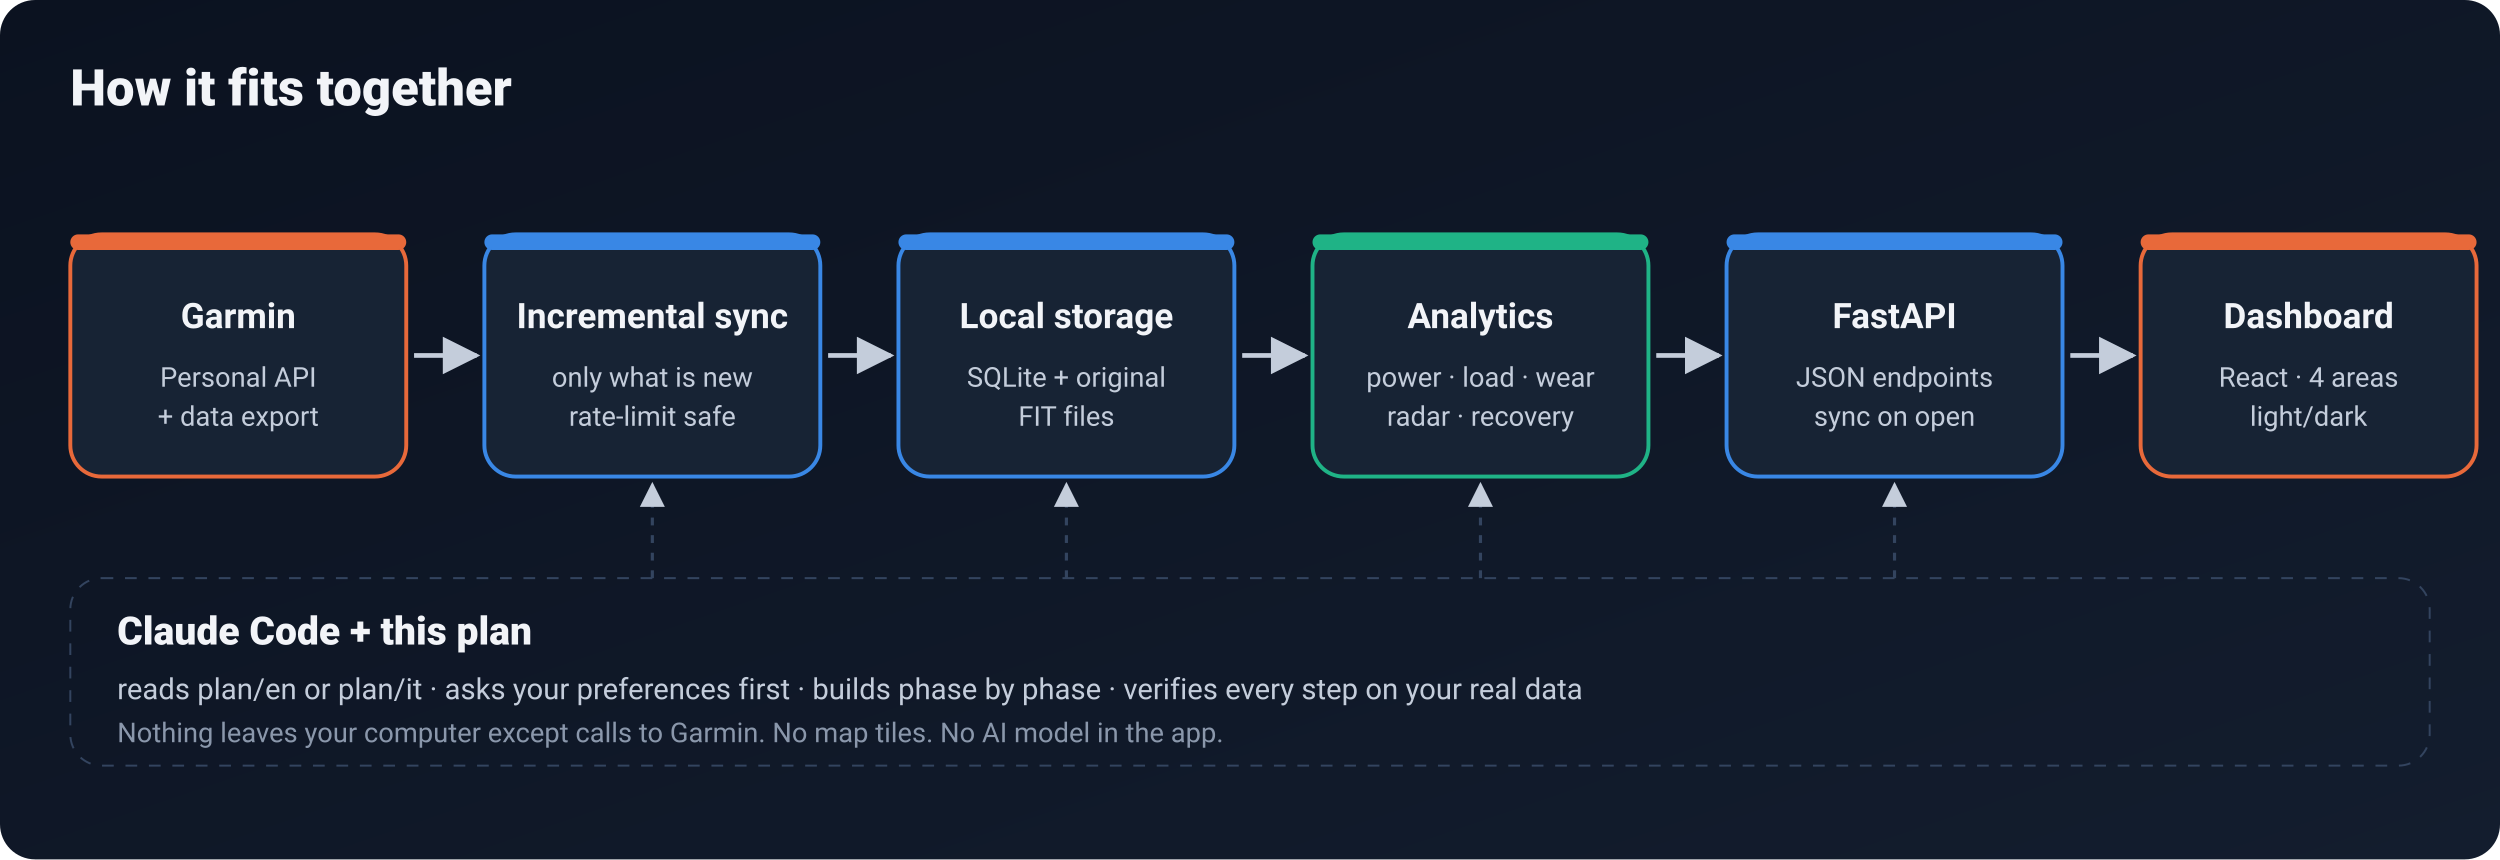
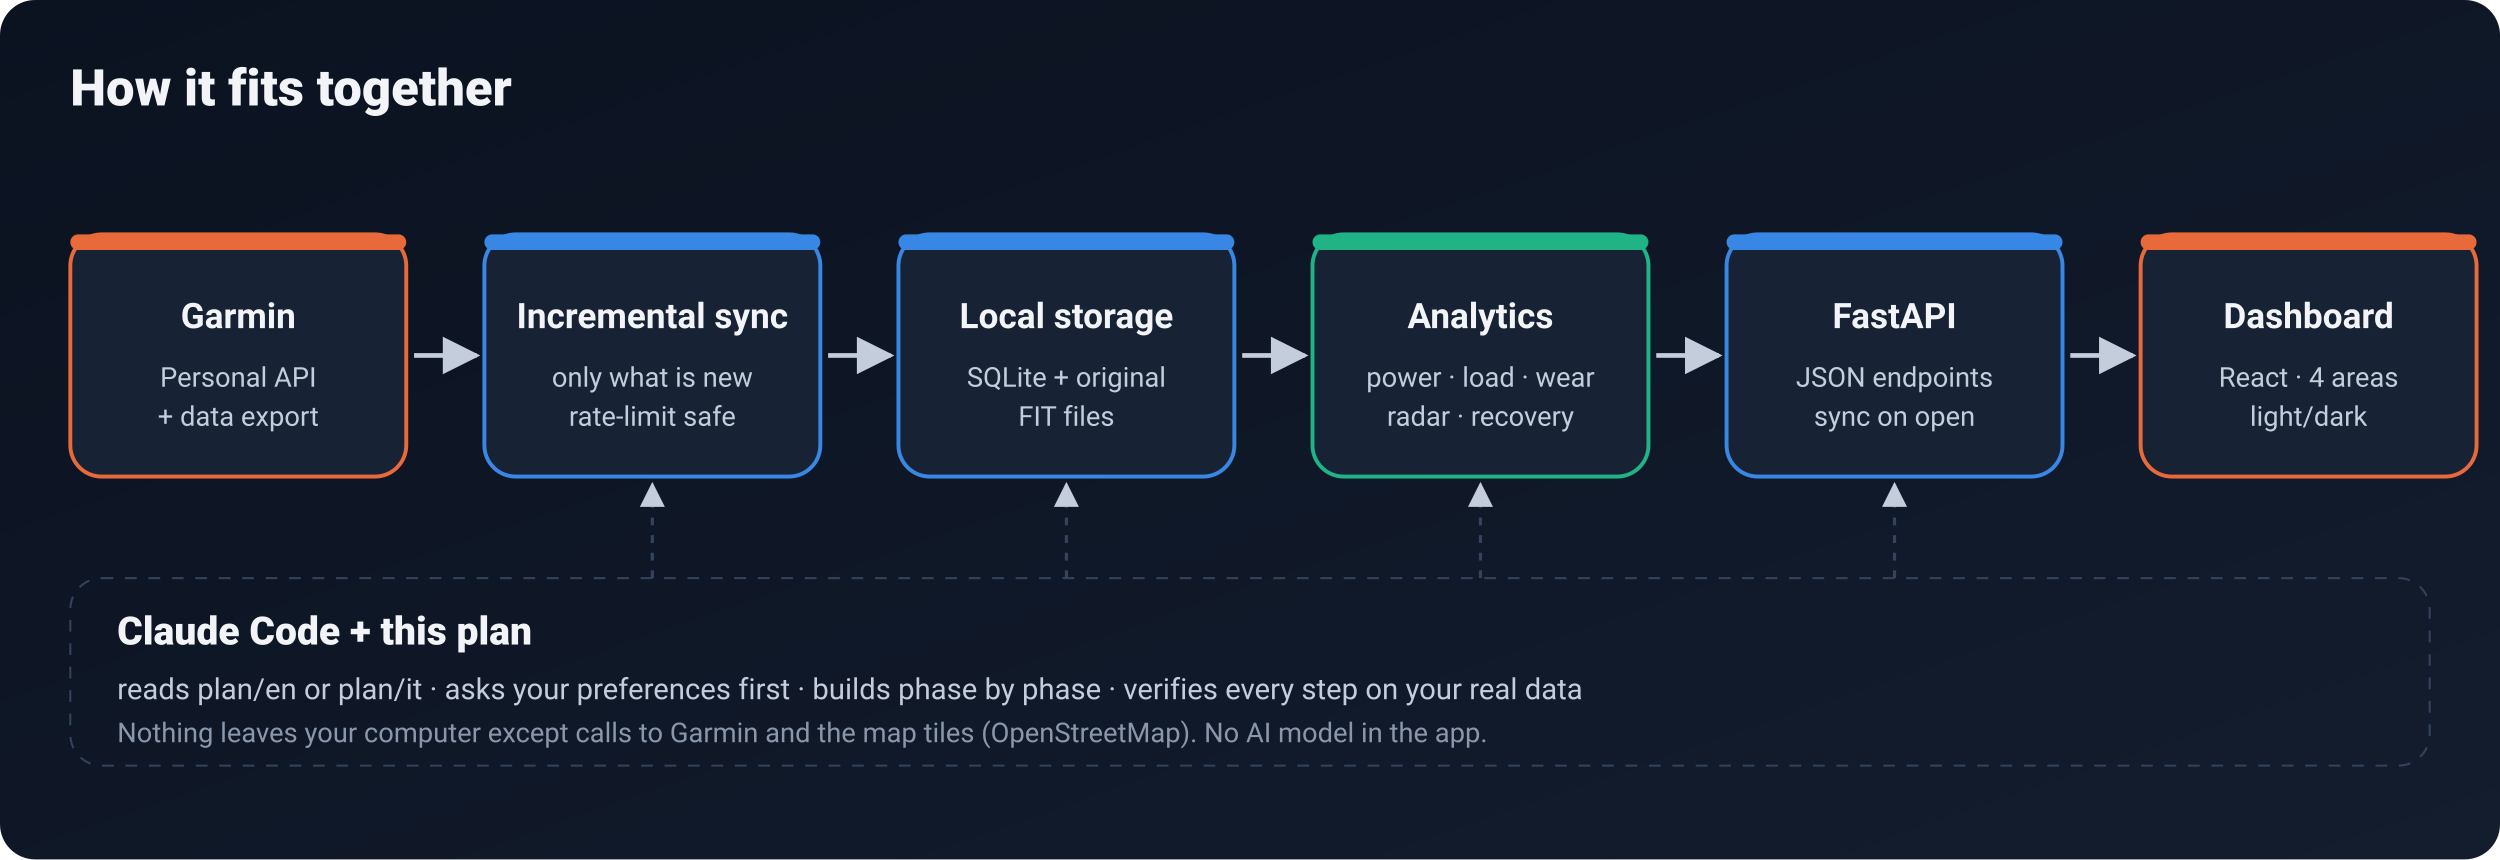
<svg xmlns="http://www.w3.org/2000/svg" viewBox="0 0 1280 440" width="1280" height="440" role="img" aria-label="Architecture: Garmin to SQLite to analytics to API to dashboard, driven by Claude Code and this plan" font-family="system-ui, -apple-system, 'Segoe UI', Roboto, 'Helvetica Neue', Arial, sans-serif">
  <defs>
    <linearGradient id="bg" x1="0" y1="0" x2="1" y2="1">
      <stop offset="0" stop-color="#0b1220" />
      <stop offset="1" stop-color="#131d2e" />
    </linearGradient>
    <radialGradient id="glowB" cx="0.5" cy="0.5" r="0.5">
      <stop offset="0" stop-color="#3987e5" stop-opacity=".55" />
      <stop offset="1" stop-color="#3987e5" stop-opacity="0" />
    </radialGradient>
    <radialGradient id="glowO" cx="0.5" cy="0.5" r="0.5">
      <stop offset="0" stop-color="#e8693a" stop-opacity=".45" />
      <stop offset="1" stop-color="#e8693a" stop-opacity="0" />
    </radialGradient>
    <linearGradient id="areaB" x1="0" y1="0" x2="0" y2="1">
      <stop offset="0" stop-color="#3987e5" stop-opacity=".45" />
      <stop offset="1" stop-color="#3987e5" stop-opacity="0" />
    </linearGradient>
    <linearGradient id="word" x1="0" y1="0" x2="1" y2="0">
      <stop offset="0" stop-color="#ffffff" />
      <stop offset="1" stop-color="#cfe0ff" />
    </linearGradient>
    <linearGradient id="ai" x1="0" y1="0" x2="1" y2="1">
      <stop offset="0" stop-color="#ffb36b" />
      <stop offset="1" stop-color="#e8693a" />
    </linearGradient>
    <marker id="arr" viewBox="0 0 10 10" refX="9" refY="5" markerWidth="8" markerHeight="8" orient="auto">
      <path d="M0,0 L10,5 L0,10 z" fill="#c4cddb" />
    </marker>
  </defs>
  <rect width="1280" height="440" rx="18" fill="url(#bg)" />
  <text x="36" y="54" font-size="26" fill="#f2f4f8" font-weight="800" text-anchor="start">How it fits together</text>
  <rect x="36" y="120" width="172" height="124" rx="16" fill="#172334" stroke="#e8693a" stroke-width="2" />
  <rect x="36" y="120" width="172" height="8" rx="4" fill="#e8693a" />
  <text x="122.0" y="168" font-size="18" fill="#f2f4f8" font-weight="700" text-anchor="middle">Garmin</text>
  <text x="122.0" y="198" font-size="14" fill="#c4cddb" font-weight="400" text-anchor="middle">Personal API</text>
  <text x="122.0" y="218" font-size="14" fill="#c4cddb" font-weight="400" text-anchor="middle">+ data export</text>
  <line x1="212" y1="182" x2="244" y2="182" stroke="#c4cddb" stroke-width="2.4" marker-end="url(#arr)" />
  <rect x="248" y="120" width="172" height="124" rx="16" fill="#172334" stroke="#3987e5" stroke-width="2" />
  <rect x="248" y="120" width="172" height="8" rx="4" fill="#3987e5" />
  <text x="334.0" y="168" font-size="18" fill="#f2f4f8" font-weight="700" text-anchor="middle">Incremental sync</text>
  <text x="334.0" y="198" font-size="14" fill="#c4cddb" font-weight="400" text-anchor="middle">only what is new</text>
  <text x="334.0" y="218" font-size="14" fill="#c4cddb" font-weight="400" text-anchor="middle">rate-limit safe</text>
  <line x1="424" y1="182" x2="456" y2="182" stroke="#c4cddb" stroke-width="2.4" marker-end="url(#arr)" />
  <rect x="460" y="120" width="172" height="124" rx="16" fill="#172334" stroke="#3987e5" stroke-width="2" />
  <rect x="460" y="120" width="172" height="8" rx="4" fill="#3987e5" />
  <text x="546.0" y="168" font-size="18" fill="#f2f4f8" font-weight="700" text-anchor="middle">Local storage</text>
  <text x="546.0" y="198" font-size="14" fill="#c4cddb" font-weight="400" text-anchor="middle">SQLite + original</text>
  <text x="546.0" y="218" font-size="14" fill="#c4cddb" font-weight="400" text-anchor="middle">FIT files</text>
  <line x1="636" y1="182" x2="668" y2="182" stroke="#c4cddb" stroke-width="2.4" marker-end="url(#arr)" />
  <rect x="672" y="120" width="172" height="124" rx="16" fill="#172334" stroke="#1fb386" stroke-width="2" />
  <rect x="672" y="120" width="172" height="8" rx="4" fill="#1fb386" />
  <text x="758.0" y="168" font-size="18" fill="#f2f4f8" font-weight="700" text-anchor="middle">Analytics</text>
  <text x="758.0" y="198" font-size="14" fill="#c4cddb" font-weight="400" text-anchor="middle">power · load · wear</text>
  <text x="758.0" y="218" font-size="14" fill="#c4cddb" font-weight="400" text-anchor="middle">radar · recovery</text>
  <line x1="848" y1="182" x2="880" y2="182" stroke="#c4cddb" stroke-width="2.4" marker-end="url(#arr)" />
  <rect x="884" y="120" width="172" height="124" rx="16" fill="#172334" stroke="#3987e5" stroke-width="2" />
  <rect x="884" y="120" width="172" height="8" rx="4" fill="#3987e5" />
  <text x="970.0" y="168" font-size="18" fill="#f2f4f8" font-weight="700" text-anchor="middle">FastAPI</text>
  <text x="970.0" y="198" font-size="14" fill="#c4cddb" font-weight="400" text-anchor="middle">JSON endpoints</text>
  <text x="970.0" y="218" font-size="14" fill="#c4cddb" font-weight="400" text-anchor="middle">sync on open</text>
  <line x1="1060" y1="182" x2="1092" y2="182" stroke="#c4cddb" stroke-width="2.4" marker-end="url(#arr)" />
  <rect x="1096" y="120" width="172" height="124" rx="16" fill="#172334" stroke="#e8693a" stroke-width="2" />
  <rect x="1096" y="120" width="172" height="8" rx="4" fill="#e8693a" />
  <text x="1182.0" y="168" font-size="18" fill="#f2f4f8" font-weight="700" text-anchor="middle">Dashboard</text>
  <text x="1182.0" y="198" font-size="14" fill="#c4cddb" font-weight="400" text-anchor="middle">React · 4 areas</text>
  <text x="1182.0" y="218" font-size="14" fill="#c4cddb" font-weight="400" text-anchor="middle">light/dark</text>
  <rect x="36" y="296" width="1208" height="96" rx="16" fill="none" stroke="#33445f" stroke-dasharray="6 6" />
  <text x="60" y="330" font-size="20" fill="#f2f4f8" font-weight="800" text-anchor="start">Claude Code + this plan</text>
  <text x="60" y="358" font-size="15" fill="#c4cddb" font-weight="400" text-anchor="start">reads plan/en or plan/it · asks your preferences first · builds phase by phase · verifies every step on your real data</text>
-   <text x="60" y="380" font-size="14" fill="#8a97ab" font-weight="400" text-anchor="start">Nothing leaves your computer except calls to Garmin. No map tiles. No AI model in the app.</text>
+   <text x="60" y="380" font-size="14" fill="#8a97ab" font-weight="400" text-anchor="start">Nothing leaves your computer except calls to Garmin and the map tiles (OpenStreetMap). No AI model in the app.</text>
  <line x1="334.0" y1="296" x2="334.0" y2="248" stroke="#33445f" stroke-width="1.6" stroke-dasharray="4 5" marker-end="url(#arr)" />
  <line x1="546.0" y1="296" x2="546.0" y2="248" stroke="#33445f" stroke-width="1.6" stroke-dasharray="4 5" marker-end="url(#arr)" />
  <line x1="758.0" y1="296" x2="758.0" y2="248" stroke="#33445f" stroke-width="1.6" stroke-dasharray="4 5" marker-end="url(#arr)" />
  <line x1="970.0" y1="296" x2="970.0" y2="248" stroke="#33445f" stroke-width="1.6" stroke-dasharray="4 5" marker-end="url(#arr)" />
</svg>
